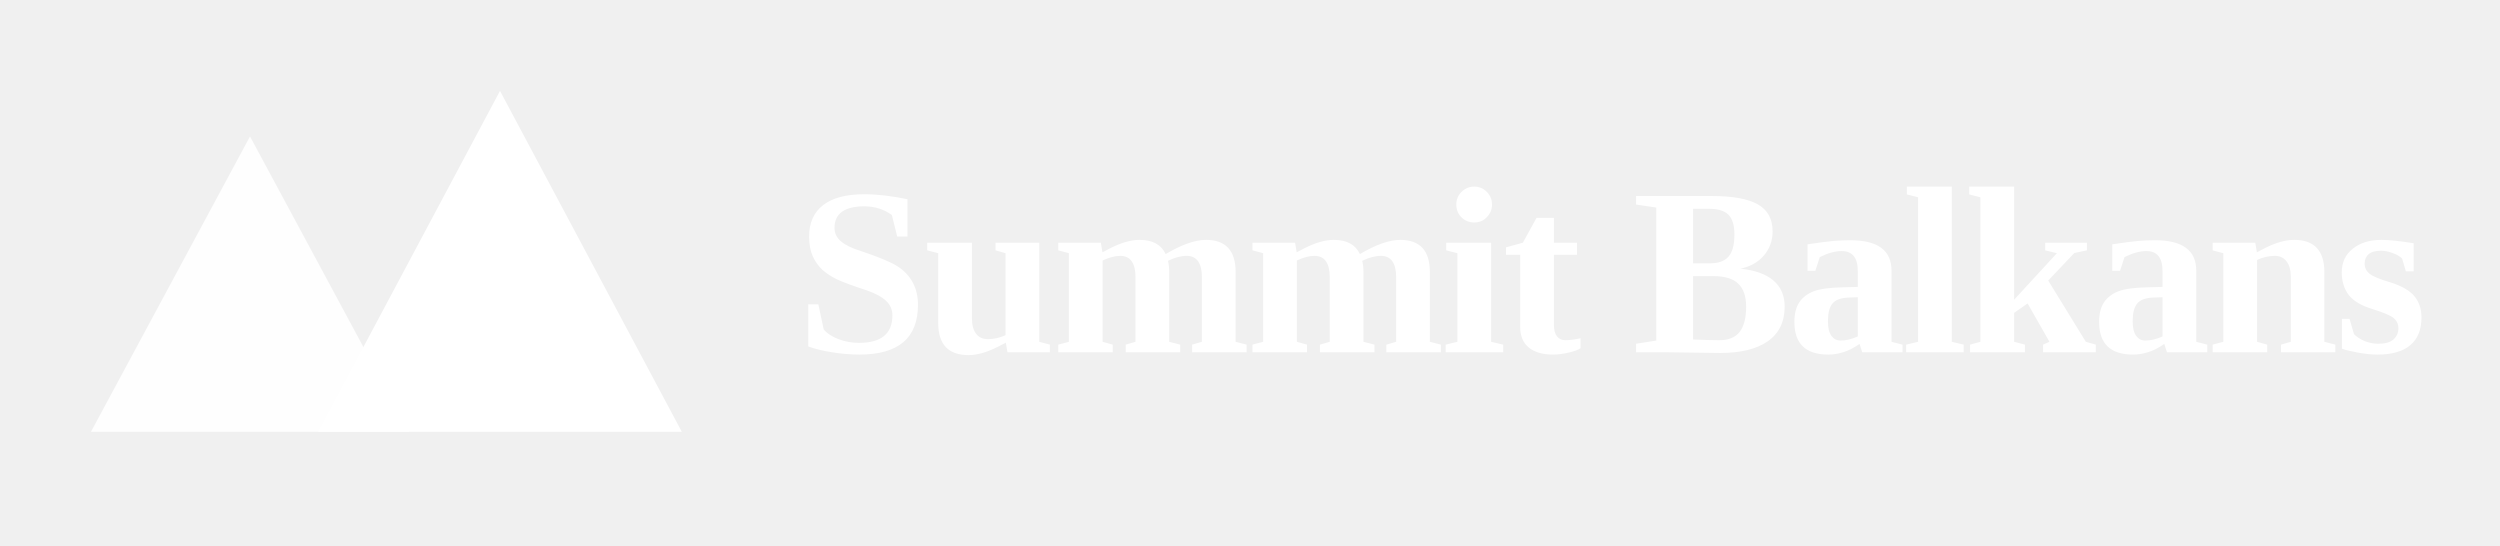
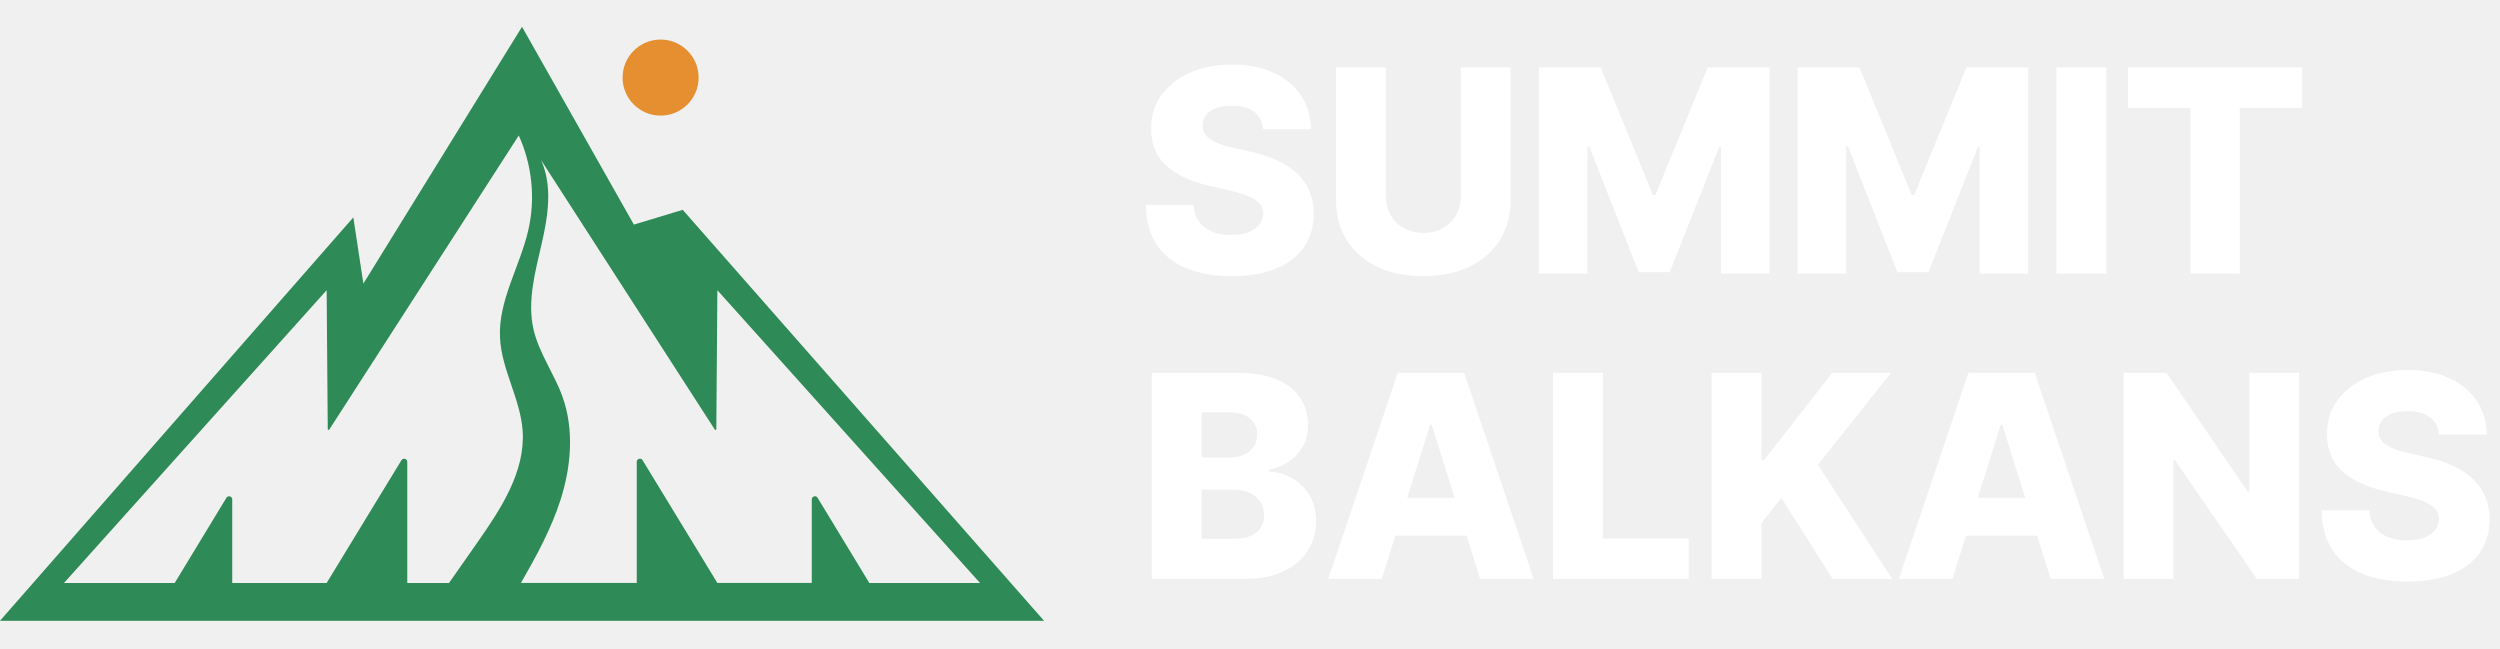
- <svg xmlns="http://www.w3.org/2000/svg" viewBox="0 0 220 48" fill="none">
-   <path d="M8 38 L22 12 L36 38Z" fill="white" opacity="0.9" />
-   <path d="M28 38 L44 8 L60 38Z" fill="white" />
-   <text x="70" y="31" font-family="Georgia, 'Times New Roman', serif" font-size="21" font-weight="700" fill="white" letter-spacing="-0.4">Summit Balkans</text>
+ <svg xmlns="http://www.w3.org/2000/svg" width="1307" height="339" viewBox="0 0 1307 339" fill="none">
+   <path d="M345.36 60.44C356.339 60.44 365.24 51.539 365.24 40.56C365.24 29.581 356.339 20.68 345.36 20.68C334.381 20.68 325.48 29.581 325.48 40.56C325.48 51.539 334.381 60.44 345.36 60.44Z" fill="#E58F30" />
+   <path d="M356.92 109.7L331.4 117.42L272.91 14L189.97 148.26L184.72 113.65L0 324.54H545.82L356.92 109.7ZM209.87 240.6L170.77 304.78H121.41V261.08C121.41 259.43 119.21 258.82 118.36 260.26L91.33 304.78H33.46L170.77 151.72L171.35 224.34C171.35 224.75 171.9 224.92 172.14 224.58L271.21 70.84C278.14 86.1 279.96 103.6 276.29 119.89C272 139.06 260.44 156.94 261.4 176.56C262.19 193.27 272.07 208.5 273.23 225.17C274.7 246.57 261.88 266.02 249.56 283.62C244.62 290.65 239.68 297.72 234.74 304.78H212.92V241.46C212.92 239.78 210.76 239.2 209.87 240.6ZM427.45 260.25C426.59 258.81 424.4 259.43 424.4 261.07V304.77H375.04L335.94 240.59C335.08 239.18 332.89 239.77 332.89 241.45V304.77H272.35C280.41 290.74 288.2 276.5 293.1 261.14C298.62 243.78 300.23 224.61 294.09 207.46C289.77 195.35 281.74 184.61 278.89 172.06C275.6 157.41 279.78 142.25 283.14 127.64C286.5 113.1 289.01 97.28 282.87 83.7L373.7 224.58C373.91 224.92 374.49 224.75 374.49 224.34L375.04 151.72L512.35 304.78H454.48L427.45 260.26V260.25Z" fill="#2E8A57" />
+   <path d="M602.157 302.68V194.902H647.1C655.169 194.902 661.923 196.042 667.361 198.322C672.834 200.603 676.939 203.796 679.675 207.9C682.447 212.005 683.833 216.759 683.833 222.162C683.833 226.267 682.973 229.933 681.254 233.161C679.535 236.354 677.167 239.002 674.149 241.107C671.132 243.212 667.641 244.686 663.677 245.528V246.581C668.027 246.791 672.044 247.966 675.728 250.106C679.447 252.247 682.429 255.229 684.675 259.053C686.92 262.842 688.043 267.333 688.043 272.525C688.043 278.314 686.569 283.489 683.622 288.05C680.675 292.576 676.412 296.154 670.834 298.785C665.256 301.382 658.484 302.68 650.52 302.68H602.157ZM628.207 281.682H644.31C649.959 281.682 654.116 280.612 656.783 278.472C659.484 276.332 660.835 273.35 660.835 269.525C660.835 266.754 660.186 264.368 658.888 262.368C657.59 260.333 655.748 258.772 653.362 257.685C650.976 256.562 648.117 256.001 644.784 256.001H628.207V281.682ZM628.207 239.213H642.626C645.468 239.213 647.994 238.739 650.205 237.792C652.415 236.845 654.134 235.476 655.362 233.687C656.625 231.898 657.256 229.74 657.256 227.214C657.256 223.6 655.976 220.759 653.415 218.689C650.854 216.619 647.398 215.584 643.047 215.584H628.207V239.213ZM722.399 302.68H694.402L730.767 194.902H765.447L801.812 302.68H773.815L748.501 222.057H747.659L722.399 302.68ZM718.663 260.263H777.183V280.051H718.663V260.263ZM811.934 302.68V194.902H837.984V281.524H882.821V302.68H811.934ZM894.824 302.68V194.902H920.874V240.476H922.295L957.923 194.902H988.604L950.397 243.002L989.288 302.68H958.133L931.294 260.316L920.874 273.472V302.68H894.824ZM1020.71 302.68H992.713L1029.08 194.902H1063.76L1100.12 302.68H1072.13L1046.81 222.057H1045.97L1020.71 302.68ZM1016.97 260.263H1075.49V280.051H1016.97V260.263ZM1201.97 194.902V302.68H1179.87L1136.98 240.476H1136.29V302.68H1110.25V194.902H1132.66L1175.08 257H1175.97V194.902H1201.97ZM1275.13 227.214C1274.78 223.355 1273.21 220.355 1270.44 218.215C1267.71 216.04 1263.79 214.952 1258.71 214.952C1255.34 214.952 1252.53 215.391 1250.29 216.268C1248.04 217.145 1246.36 218.355 1245.24 219.899C1244.11 221.408 1243.53 223.144 1243.5 225.109C1243.43 226.723 1243.74 228.144 1244.45 229.372C1245.18 230.6 1246.24 231.687 1247.6 232.635C1249.01 233.547 1250.69 234.354 1252.66 235.055C1254.62 235.757 1256.83 236.371 1259.29 236.897L1268.55 239.002C1273.88 240.16 1278.58 241.704 1282.65 243.633C1286.76 245.563 1290.2 247.861 1292.97 250.527C1295.77 253.194 1297.9 256.264 1299.34 259.737C1300.77 263.21 1301.51 267.105 1301.55 271.42C1301.51 278.226 1299.79 284.068 1296.39 288.944C1292.98 293.821 1288.09 297.558 1281.71 300.154C1275.36 302.75 1267.69 304.048 1258.71 304.048C1249.69 304.048 1241.83 302.697 1235.13 299.996C1228.43 297.294 1223.22 293.19 1219.5 287.681C1215.78 282.173 1213.87 275.209 1213.77 266.789H1238.71C1238.92 270.262 1239.85 273.157 1241.5 275.472C1243.15 277.788 1245.41 279.542 1248.29 280.735C1251.2 281.928 1254.57 282.524 1258.39 282.524C1261.9 282.524 1264.88 282.05 1267.34 281.103C1269.83 280.156 1271.74 278.84 1273.07 277.156C1274.41 275.472 1275.09 273.543 1275.13 271.367C1275.09 269.332 1274.46 267.596 1273.23 266.157C1272 264.684 1270.11 263.421 1267.55 262.368C1265.02 261.281 1261.8 260.281 1257.87 259.369L1246.6 256.737C1237.27 254.597 1229.92 251.141 1224.55 246.37C1219.19 241.563 1216.52 235.073 1216.55 226.898C1216.52 220.232 1218.31 214.391 1221.92 209.374C1225.54 204.357 1230.54 200.445 1236.92 197.638C1243.31 194.832 1250.59 193.428 1258.76 193.428C1267.11 193.428 1274.36 194.849 1280.49 197.691C1286.67 200.498 1291.46 204.445 1294.86 209.532C1298.26 214.619 1300 220.513 1300.07 227.214H1275.13Z" fill="white" />
+   <path d="M660.414 67.534C660.063 63.675 658.502 60.675 655.73 58.535C652.994 56.36 649.082 55.273 643.995 55.273C640.627 55.273 637.82 55.711 635.575 56.588C633.329 57.465 631.645 58.676 630.522 60.219C629.4 61.728 628.821 63.465 628.786 65.429C628.716 67.043 629.031 68.464 629.733 69.692C630.47 70.92 631.522 72.007 632.891 72.955C634.294 73.867 635.978 74.674 637.943 75.376C639.907 76.077 642.118 76.691 644.574 77.218L653.836 79.323C659.169 80.48 663.87 82.024 667.94 83.954C672.044 85.883 675.483 88.181 678.254 90.848C681.061 93.514 683.184 96.584 684.622 100.057C686.06 103.531 686.797 107.425 686.832 111.74C686.797 118.546 685.078 124.388 681.675 129.265C678.272 134.141 673.378 137.878 666.992 140.474C660.642 143.07 652.976 144.368 643.995 144.368C634.978 144.368 627.119 143.018 620.418 140.316C613.717 137.615 608.507 133.51 604.788 128.002C601.069 122.493 599.157 115.529 599.052 107.109H623.997C624.207 110.582 625.137 113.477 626.786 115.792C628.435 118.108 630.698 119.862 633.575 121.055C636.487 122.248 639.855 122.844 643.679 122.844C647.187 122.844 650.169 122.371 652.625 121.423C655.116 120.476 657.028 119.16 658.362 117.476C659.695 115.792 660.379 113.863 660.414 111.688C660.379 109.653 659.747 107.916 658.519 106.478C657.292 105.004 655.397 103.741 652.836 102.688C650.31 101.601 647.082 100.601 643.153 99.689L631.891 97.058C622.558 94.917 615.208 91.462 609.84 86.69C604.473 81.884 601.806 75.393 601.841 67.219C601.806 60.553 603.595 54.711 607.209 49.694C610.823 44.677 615.822 40.765 622.208 37.959C628.593 35.152 635.873 33.748 644.047 33.748C652.397 33.748 659.642 35.169 665.782 38.011C671.957 40.818 676.746 44.765 680.149 49.852C683.552 54.939 685.289 60.833 685.359 67.534H660.414ZM763.71 35.222H789.708V104.741C789.708 112.775 787.796 119.774 783.971 125.739C780.147 131.668 774.814 136.264 767.973 139.527C761.132 142.754 753.185 144.368 744.134 144.368C734.977 144.368 726.977 142.754 720.136 139.527C713.295 136.264 707.979 131.668 704.19 125.739C700.401 119.774 698.507 112.775 698.507 104.741V35.222H724.557V102.478C724.557 106.197 725.364 109.512 726.977 112.424C728.626 115.336 730.924 117.617 733.871 119.266C736.819 120.915 740.239 121.739 744.134 121.739C748.028 121.739 751.431 120.915 754.343 119.266C757.29 117.617 759.588 115.336 761.237 112.424C762.886 109.512 763.71 106.197 763.71 102.478V35.222ZM804.553 35.222H836.813L864.178 101.952H865.441L892.807 35.222H925.066V143H899.701V76.796H898.806L872.914 142.316H856.705L830.813 76.428H829.919V143H804.553V35.222ZM939.833 35.222H972.092L999.458 101.952H1000.72L1028.09 35.222H1060.35V143H1034.98V76.796H1034.09L1008.19 142.316H991.985L966.093 76.428H965.198V143H939.833V35.222ZM1101.16 35.222V143H1075.11V35.222H1101.16ZM1112.51 56.378V35.222H1203.6V56.378H1170.92V143H1145.24V56.378H1112.51Z" fill="white" />
</svg>
